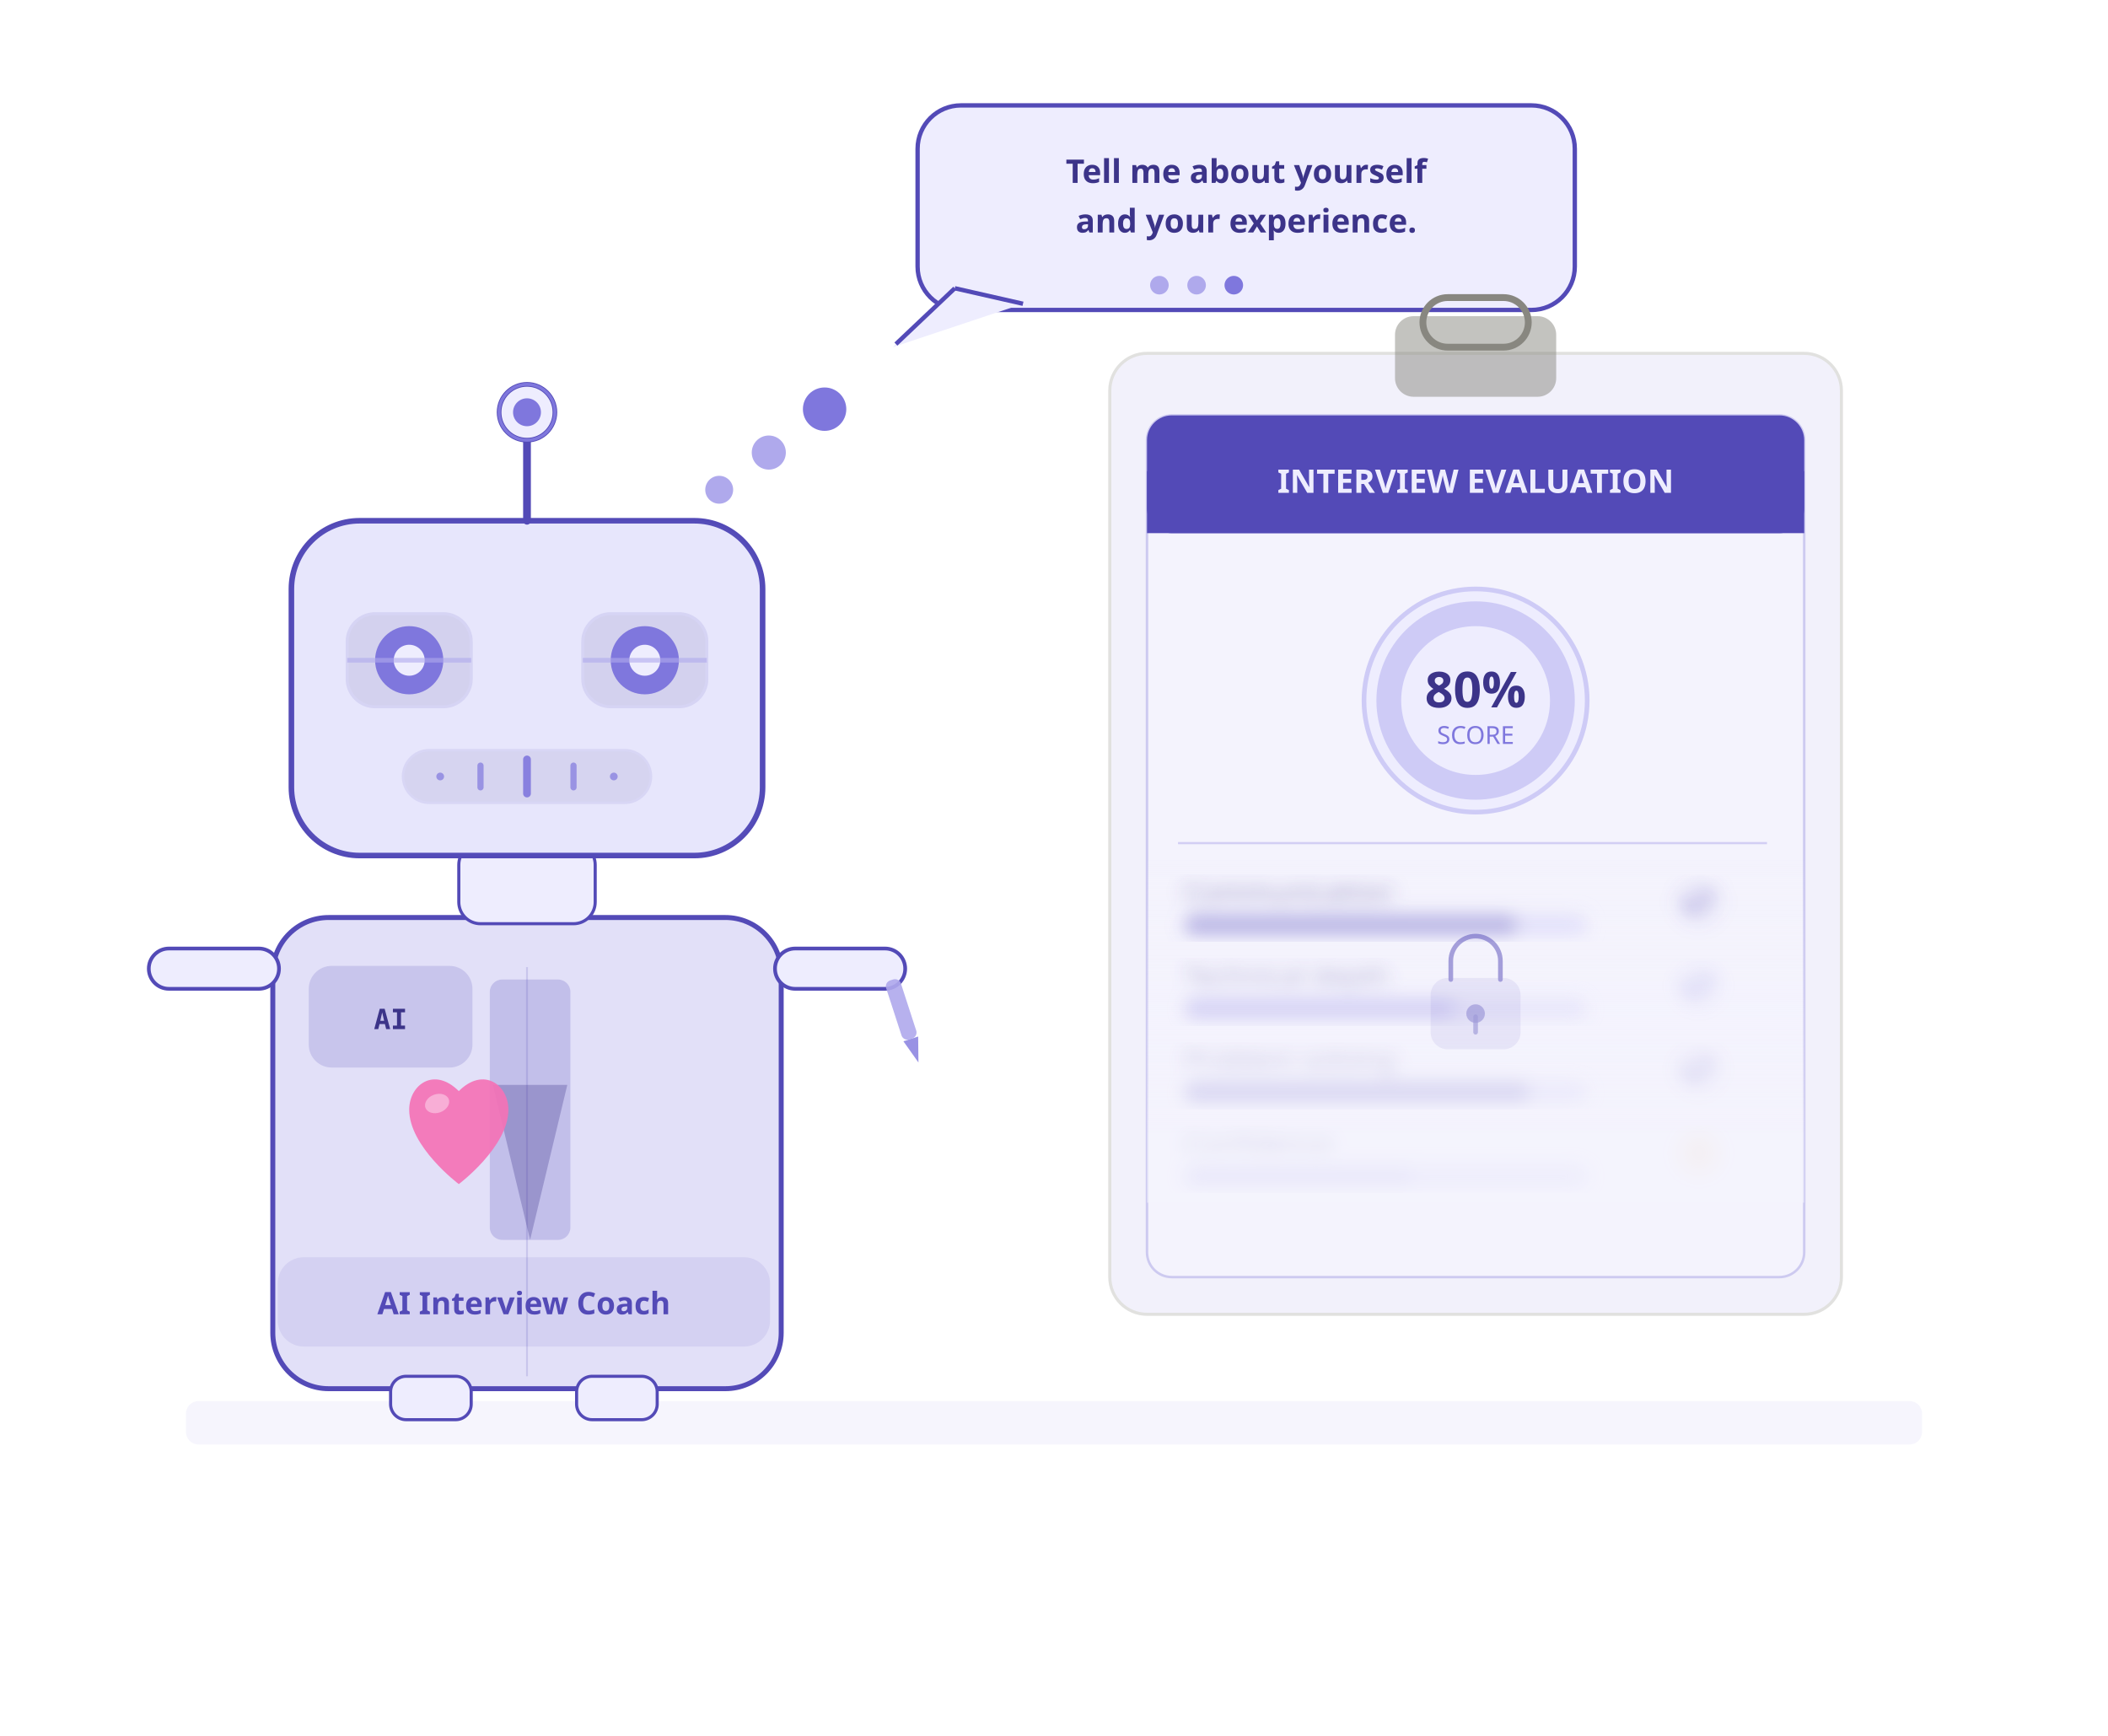
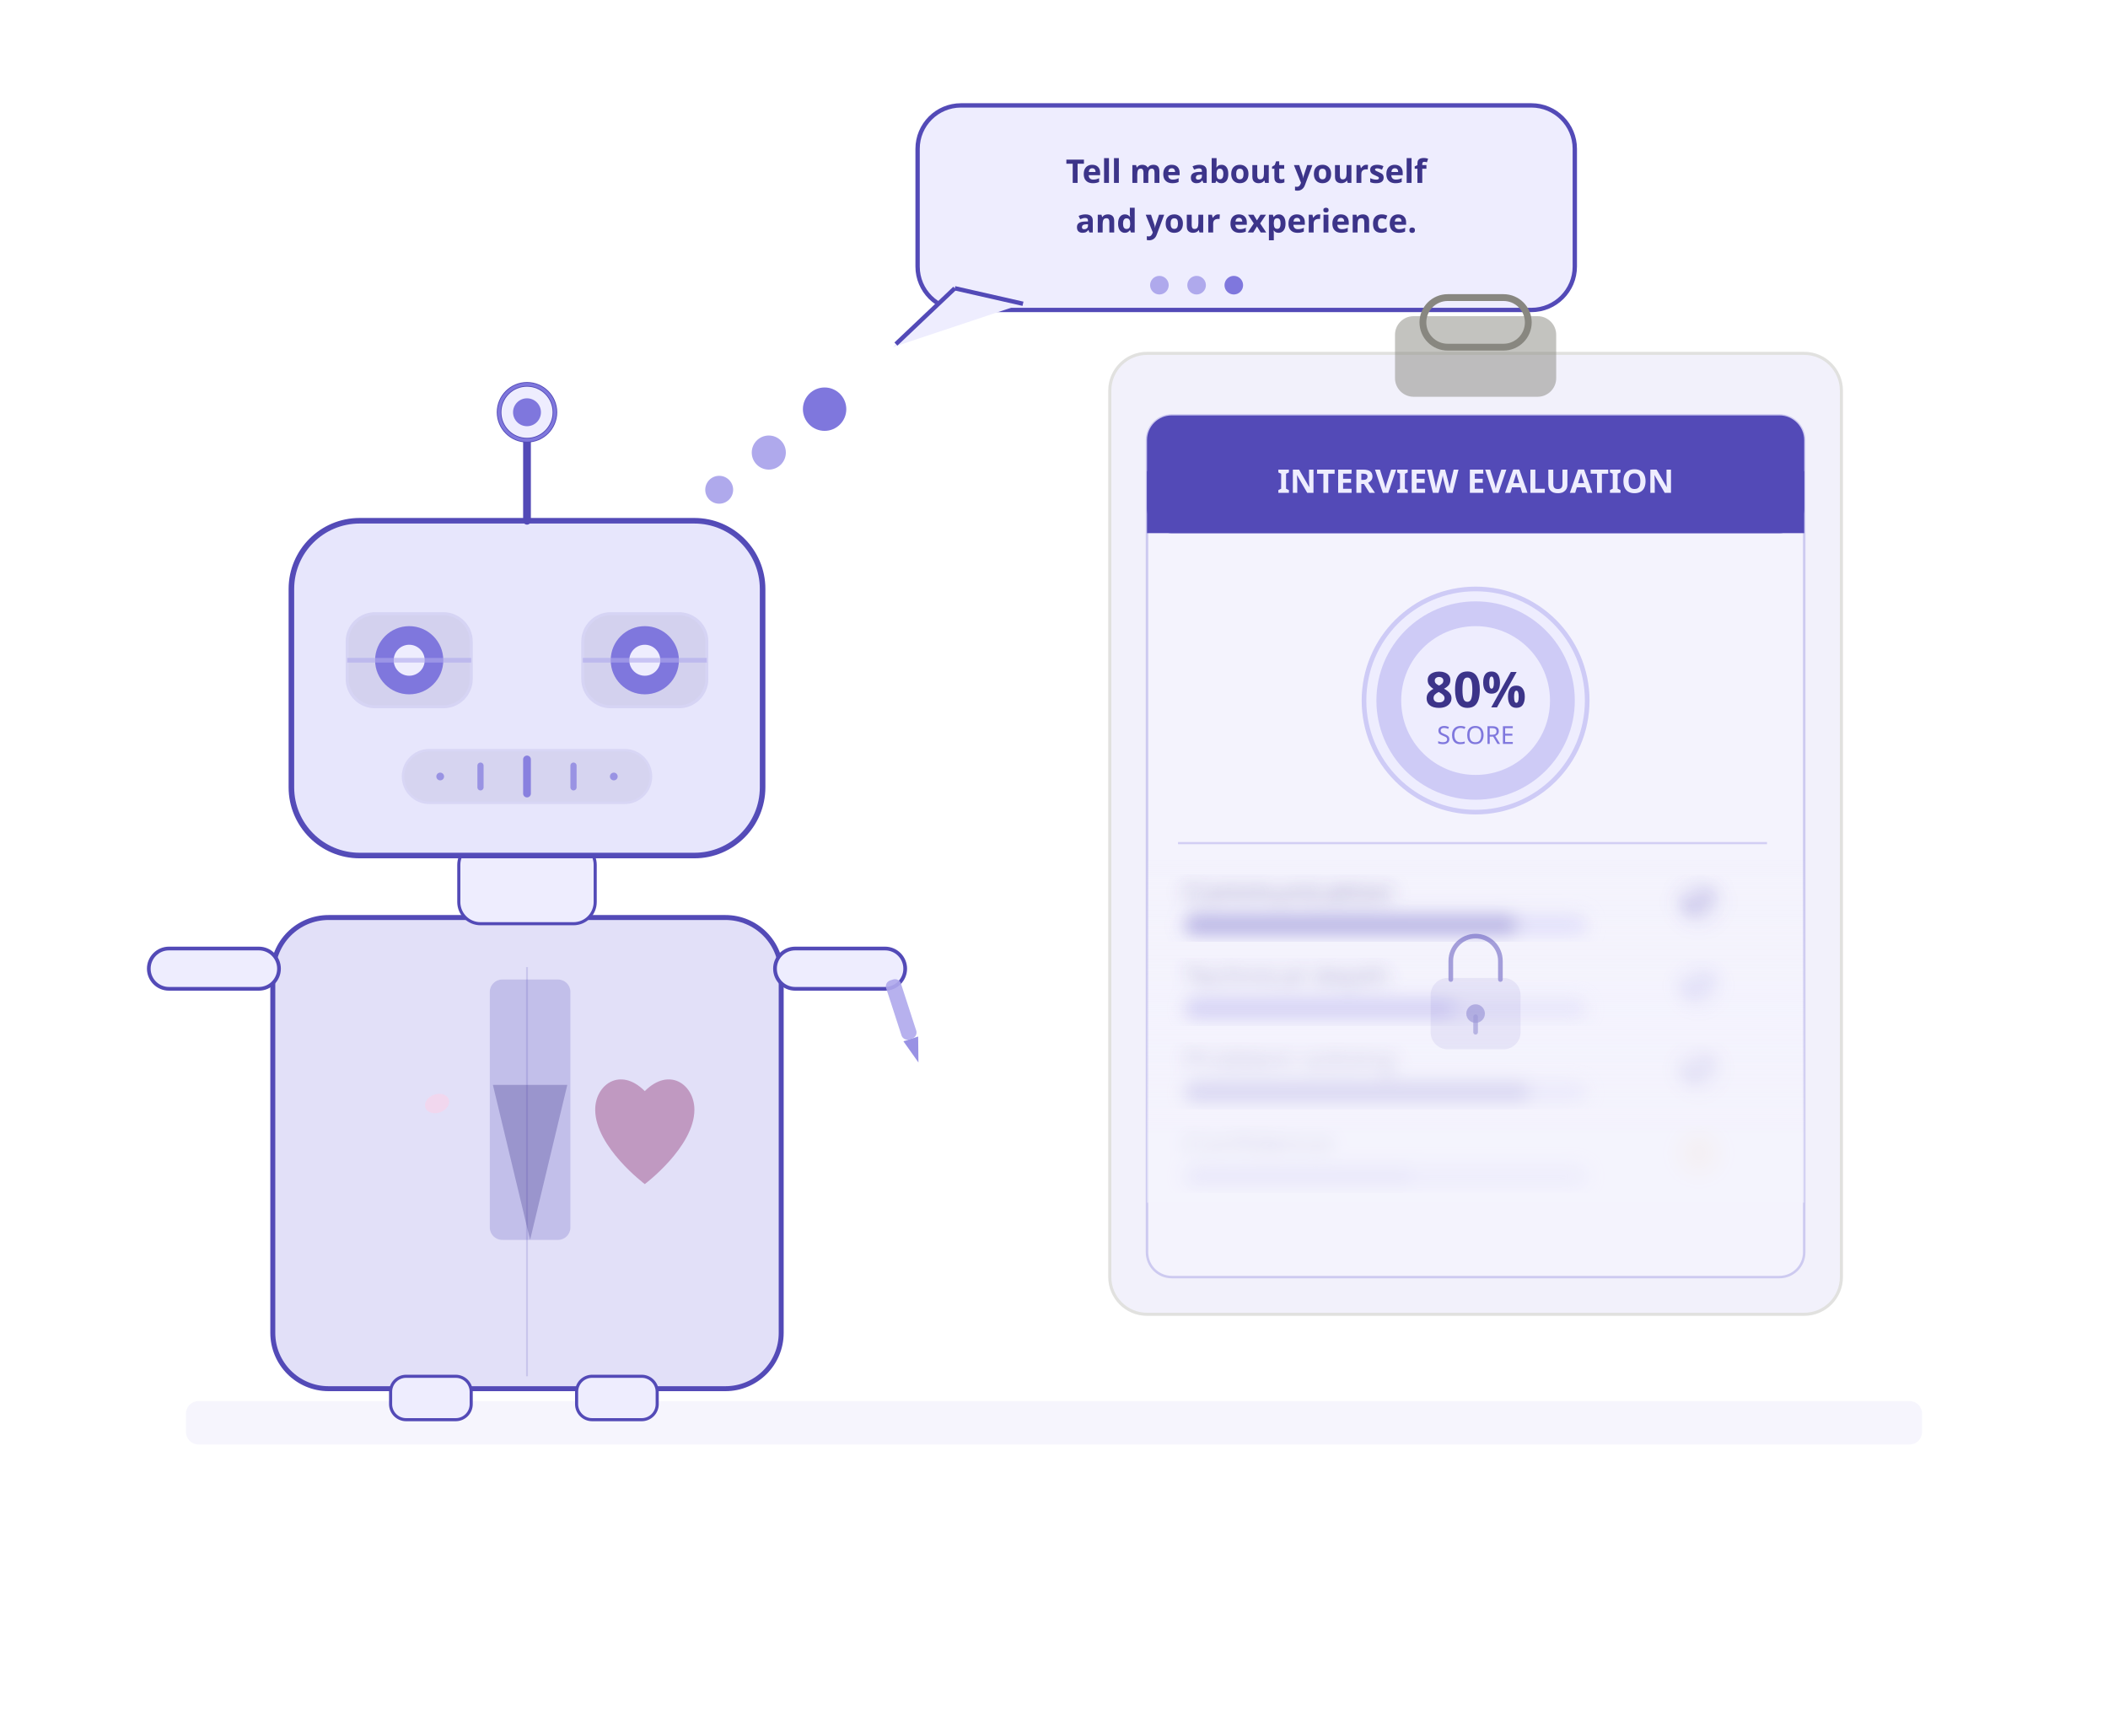
<svg xmlns="http://www.w3.org/2000/svg" width="100%" viewBox="0 0 680 560">
  <defs>
    <style>
      @keyframes blink { 0%,90%,100%{opacity:1} 93%,97%{opacity:0} }
      @keyframes scan { 0%{transform:translateY(-10px)} 50%{transform:translateY(10px)} 100%{transform:translateY(-10px)} }
      @keyframes think { 0%,100%{opacity:0.2} 50%{opacity:1} }
      @keyframes float { 0%,100%{transform:translateY(0)} 50%{transform:translateY(-6px)} }
      @keyframes glow-eye { 0%,100%{opacity:0.95} 50%{opacity:0.55} }
-       @keyframes heartbeat { 0%,100%{transform:scale(1)} 30%{transform:scale(1.22)} 60%{transform:scale(0.96)} 80%{transform:scale(1.1)} }
+       @keyframes heartbeat { 0%,100%{transform:scale(1)} 30%{transform:scale(1.12)} 60%{transform:scale(0.96)} 80%{transform:scale(1.1)} }
      @keyframes typing { 0%,100%{opacity:0} 50%{opacity:1} }
      .eye-l { animation: blink 4s ease-in-out infinite, glow-eye 2s ease-in-out infinite; }
      .eye-r { animation: blink 4s ease-in-out infinite 0.15s, glow-eye 2s ease-in-out infinite 0.5s; }
      .scan-l { animation: scan 2.8s ease-in-out infinite; }
      .scan-r { animation: scan 2.8s ease-in-out infinite 0.4s; }
      .td1 { animation: think 1.2s ease-in-out infinite; }
      .td2 { animation: think 1.2s ease-in-out infinite 0.3s; }
      .td3 { animation: think 1.2s ease-in-out infinite 0.6s; }
      .robot { animation: float 3.2s ease-in-out infinite; }
-       .heart { animation: heartbeat 1.4s ease-in-out infinite; transform-origin: 148px 368px; }
+       .heart { animation: heartbeat 6.4s ease-in-out infinite; transform-origin: 148px 368px; }
      .cursor { animation: typing 1s step-end infinite; }
    </style>
    <filter id="row-blur">
      <feGaussianBlur stdDeviation="2.8" />
    </filter>
    <linearGradient id="fade-overlay" x1="0" y1="0" x2="0" y2="1">
      <stop offset="0%" stop-color="#F4F3FD" stop-opacity="0" />
      <stop offset="80%" stop-color="#F4F3FD" stop-opacity="0.55" />
    </linearGradient>
  </defs>
  <rect x="60" y="452" width="560" height="14" rx="4" fill="#AFA9EC" opacity="0.12" />
  <g class="robot">
    <rect x="88" y="296" width="164" height="152" rx="18" fill="#EEEDFE" stroke="#534AB7" stroke-width="1.6" />
    <rect x="88" y="296" width="164" height="152" rx="18" fill="#534AB7" opacity="0.08" />
    <line x1="170" y1="312" x2="170" y2="444" stroke="#534AB7" stroke-width="0.6" opacity="0.18" />
-     <rect x="100" y="312" width="52" height="32" rx="7" fill="#534AB7" opacity="0.18" stroke="#534AB7" stroke-width="0.8" />
-     <text x="126" y="332" text-anchor="middle" font-size="9" fill="#3C3489" font-family="monospace" font-weight="700">AI</text>
    <rect x="158" y="316" width="26" height="84" rx="4" fill="#534AB7" opacity="0.22" />
    <polygon points="171,400 159,350 183,350" fill="#3C3489" opacity="0.3" />
    <rect x="48" y="306" width="42" height="13" rx="6.5" fill="#EEEDFE" stroke="#534AB7" stroke-width="1.2" />
    <rect x="250" y="306" width="42" height="13" rx="6.5" fill="#EEEDFE" stroke="#534AB7" stroke-width="1.2" />
    <rect x="287" y="316" width="5" height="20" rx="2" fill="#AFA9EC" opacity="0.9" transform="rotate(-18 289 322)" />
    <polygon points="287,336 292,336 289.5,344" fill="#7F77DD" opacity="0.8" transform="rotate(-18 289 322)" />
    <rect x="126" y="444" width="26" height="14" rx="5" fill="#EEEDFE" stroke="#534AB7" stroke-width="1" />
    <rect x="186" y="444" width="26" height="14" rx="5" fill="#EEEDFE" stroke="#534AB7" stroke-width="1" />
    <rect x="148" y="272" width="44" height="26" rx="7" fill="#EEEDFE" stroke="#534AB7" stroke-width="1" />
    <g class="heart">
-       <path d="M148,382 C148,382 132,370 132,358 C132,350 140,344 148,352 C156,344 164,350 164,358 C164,370 148,382 148,382 Z" fill="#F472B6" opacity="0.92" />
+       <path d="M208,382 C208,382 192,370 192,358 C192,350 200,344 208,352 C216,344 224,350 224,358 C224,370 208,382 208,382 Z" fill="#bd93bd" opacity="0.92" />
      <ellipse cx="141" cy="356" rx="4" ry="3" fill="#FBD0E8" opacity="0.6" transform="rotate(-20 141 356)" />
    </g>
    <rect x="94" y="168" width="152" height="108" rx="22" fill="#EEEDFE" stroke="#534AB7" stroke-width="1.8" />
    <rect x="94" y="168" width="152" height="108" rx="22" fill="#7F77DD" opacity="0.06" />
    <line x1="170" y1="168" x2="170" y2="140" stroke="#534AB7" stroke-width="2.5" stroke-linecap="round" />
    <circle cx="170" cy="133" r="9" fill="#EEEDFE" stroke="#534AB7" stroke-width="1.5" />
    <circle cx="170" cy="133" r="4.5" fill="#7F77DD" />
    <circle cx="170" cy="133" r="9" fill="none" stroke="#7F77DD" stroke-width="1">
      <animate attributeName="r" values="9;28;9" dur="2.4s" repeatCount="indefinite" />
      <animate attributeName="opacity" values="0.7;0;0.7" dur="2.4s" repeatCount="indefinite" />
    </circle>
    <rect x="112" y="198" width="40" height="30" rx="9" fill="#3C3489" opacity="0.12" stroke="#534AB7" stroke-width="1" />
    <rect x="188" y="198" width="40" height="30" rx="9" fill="#3C3489" opacity="0.12" stroke="#534AB7" stroke-width="1" />
    <ellipse cx="132" cy="213" rx="11" ry="11" fill="#7F77DD" class="eye-l" />
    <ellipse cx="208" cy="213" rx="11" ry="11" fill="#7F77DD" class="eye-r" />
    <ellipse cx="132" cy="213" rx="5" ry="5" fill="#EEEDFE" />
    <ellipse cx="208" cy="213" rx="5" ry="5" fill="#EEEDFE" />
    <line x1="112" y1="213" x2="152" y2="213" stroke="#AFA9EC" stroke-width="1.5" opacity="0.6" class="scan-l" />
    <line x1="188" y1="213" x2="228" y2="213" stroke="#AFA9EC" stroke-width="1.5" opacity="0.6" class="scan-r" />
    <rect x="130" y="242" width="80" height="17" rx="8.5" fill="#3C3489" opacity="0.1" stroke="#534AB7" stroke-width="0.8" />
    <line x1="142" y1="250.5" x2="142" y2="250.5" stroke="#7F77DD" stroke-width="2.5" stroke-linecap="round" opacity="0.7" />
    <line x1="155" y1="247" x2="155" y2="254" stroke="#7F77DD" stroke-width="2" stroke-linecap="round" opacity="0.7" />
    <line x1="170" y1="245" x2="170" y2="256" stroke="#7F77DD" stroke-width="2.5" stroke-linecap="round" opacity="0.9" />
    <line x1="185" y1="247" x2="185" y2="254" stroke="#7F77DD" stroke-width="2" stroke-linecap="round" opacity="0.7" />
    <line x1="198" y1="250.5" x2="198" y2="250.5" stroke="#7F77DD" stroke-width="2.5" stroke-linecap="round" opacity="0.7" />
    <circle cx="232" cy="158" r="4.5" fill="#AFA9EC" class="td1" />
    <circle cx="248" cy="146" r="5.5" fill="#AFA9EC" class="td2" />
    <circle cx="266" cy="132" r="7" fill="#7F77DD" class="td3" />
  </g>
-   <rect x="90" y="406" width="158" height="28" rx="8" fill="#534AB7" opacity="0.1" stroke="#534AB7" stroke-width="0.8" />
-   <text x="169" y="424" text-anchor="middle" font-size="10" fill="#534AB7" font-family="sans-serif" font-weight="600">AI Interview Coach</text>
  <rect x="296" y="34" width="212" height="66" rx="14" fill="#EEEDFE" stroke="#534AB7" stroke-width="1.4" />
  <polygon points="308,92 288,112 330,98" fill="#EEEDFE" />
  <line x1="308" y1="93" x2="289" y2="111" stroke="#534AB7" stroke-width="1.4" />
  <line x1="308" y1="93" x2="330" y2="98" stroke="#534AB7" stroke-width="1.4" />
  <text x="402" y="59" text-anchor="middle" font-size="10.5" fill="#3C3489" font-family="sans-serif" font-weight="600">Tell me about yourself</text>
  <text x="402" y="75" text-anchor="middle" font-size="10.5" fill="#3C3489" font-family="sans-serif" font-weight="600">and your experience.</text>
  <circle cx="374" cy="92" r="3" fill="#AFA9EC" class="td1" />
  <circle cx="386" cy="92" r="3" fill="#AFA9EC" class="td2" />
  <circle cx="398" cy="92" r="3" fill="#7F77DD" class="td3" />
  <rect x="358" y="114" width="236" height="310" rx="12" fill="#CCC9F0" opacity="0.25" stroke="#888780" stroke-width="1" />
  <rect x="450" y="102" width="52" height="26" rx="6" fill="#888780" opacity="0.5" />
  <rect x="459" y="96" width="34" height="16" rx="8" fill="none" stroke="#888780" stroke-width="2.2" />
  <rect x="370" y="134" width="212" height="278" rx="8" fill="#F4F3FD" opacity="0.98" stroke="#CCC9F0" stroke-width="0.8" />
  <rect x="370" y="134" width="212" height="38" rx="8" fill="#534AB7" />
  <rect x="370" y="152" width="212" height="20" fill="#534AB7" />
  <text x="476" y="159" text-anchor="middle" font-size="10.5" fill="#EEEDFE" font-family="sans-serif" font-weight="700">INTERVIEW EVALUATION</text>
  <circle cx="476" cy="226" r="36" fill="#EEEDFE" stroke="#CECBF6" stroke-width="1.5" />
  <circle cx="476" cy="226" r="28" fill="none" stroke="#CECBF6" stroke-width="8" stroke-linecap="round" />
  <circle cx="476" cy="226" r="28" fill="none" stroke="#534AB7" stroke-width="8" stroke-linecap="round" stroke-dasharray="176" stroke-dashoffset="176" transform="rotate(-90 476 226)">
    <animate attributeName="stroke-dashoffset" from="176" to="35" dur="1.6s" fill="freeze" begin="0.4s" />
  </circle>
  <text x="476" y="222" text-anchor="middle" font-size="16" fill="#3C3489" font-family="sans-serif" font-weight="700" dominant-baseline="central">80%</text>
  <text x="476" y="240" text-anchor="middle" font-size="8" fill="#7F77DD" font-family="sans-serif">SCORE</text>
  <line x1="380" y1="272" x2="570" y2="272" stroke="#AFA9EC" stroke-width="0.7" opacity="0.5" />
  <g filter="url(#row-blur)" opacity="0.5">
    <text x="382" y="291" font-size="9" fill="#3C3489" font-family="sans-serif">Communication</text>
    <rect x="382" y="295" width="130" height="7" rx="3.5" fill="#CECBF6" />
    <rect x="382" y="295" width="108" height="7" rx="3.5" fill="#534AB7" opacity="0.75" />
    <circle cx="548" cy="291" r="7" fill="#534AB7" opacity="0.2" />
    <path d="M543 291l3 3 6-6" fill="none" stroke="#534AB7" stroke-width="1.5" stroke-linecap="round" stroke-linejoin="round" />
  </g>
  <g filter="url(#row-blur)" opacity="0.42">
    <text x="382" y="318" font-size="9" fill="#3C3489" font-family="sans-serif">Technical depth</text>
    <rect x="382" y="322" width="130" height="7" rx="3.5" fill="#CECBF6" />
    <rect x="382" y="322" width="88" height="7" rx="3.5" fill="#7F77DD" opacity="0.8" />
    <circle cx="548" cy="318" r="7" fill="#7F77DD" opacity="0.2" />
    <path d="M543 318l3 3 6-6" fill="none" stroke="#7F77DD" stroke-width="1.5" stroke-linecap="round" stroke-linejoin="round" />
  </g>
  <g filter="url(#row-blur)" opacity="0.38">
    <text x="382" y="345" font-size="9" fill="#3C3489" font-family="sans-serif">Problem solving</text>
    <rect x="382" y="349" width="130" height="7" rx="3.5" fill="#CECBF6" />
    <rect x="382" y="349" width="112" height="7" rx="3.5" fill="#534AB7" opacity="0.7" />
    <circle cx="548" cy="345" r="7" fill="#534AB7" opacity="0.2" />
    <path d="M543 345l3 3 6-6" fill="none" stroke="#534AB7" stroke-width="1.5" stroke-linecap="round" stroke-linejoin="round" />
  </g>
  <g filter="url(#row-blur)" opacity="0.34">
    <text x="382" y="372" font-size="9" fill="#3C3489" font-family="sans-serif">Confidence</text>
    <rect x="382" y="376" width="130" height="7" rx="3.5" fill="#CECBF6" />
    <rect x="382" y="376" width="74" height="7" rx="3.5" fill="#AFA9EC" opacity="0.8" />
    <circle cx="548" cy="372" r="7" fill="#EF9F27" opacity="0.2" />
    <text x="548" y="376" text-anchor="middle" font-size="11" fill="#BA7517" opacity="0.7">!</text>
  </g>
  <rect x="370" y="276" width="212" height="112" fill="url(#fade-overlay)" />
  <g opacity="0.5">
    <rect x="462" y="316" width="28" height="22" rx="5" fill="#534AB7" opacity="0.18" stroke="#534AB7" stroke-width="1" />
    <path d="M468 316v-6a8 8 0 0 1 16 0v6" fill="none" stroke="#534AB7" stroke-width="1.5" stroke-linecap="round" />
    <circle cx="476" cy="327" r="3" fill="#534AB7" opacity="0.7" />
    <line x1="476" y1="328" x2="476" y2="333" stroke="#534AB7" stroke-width="1.5" stroke-linecap="round" opacity="0.7" />
  </g>
</svg>
